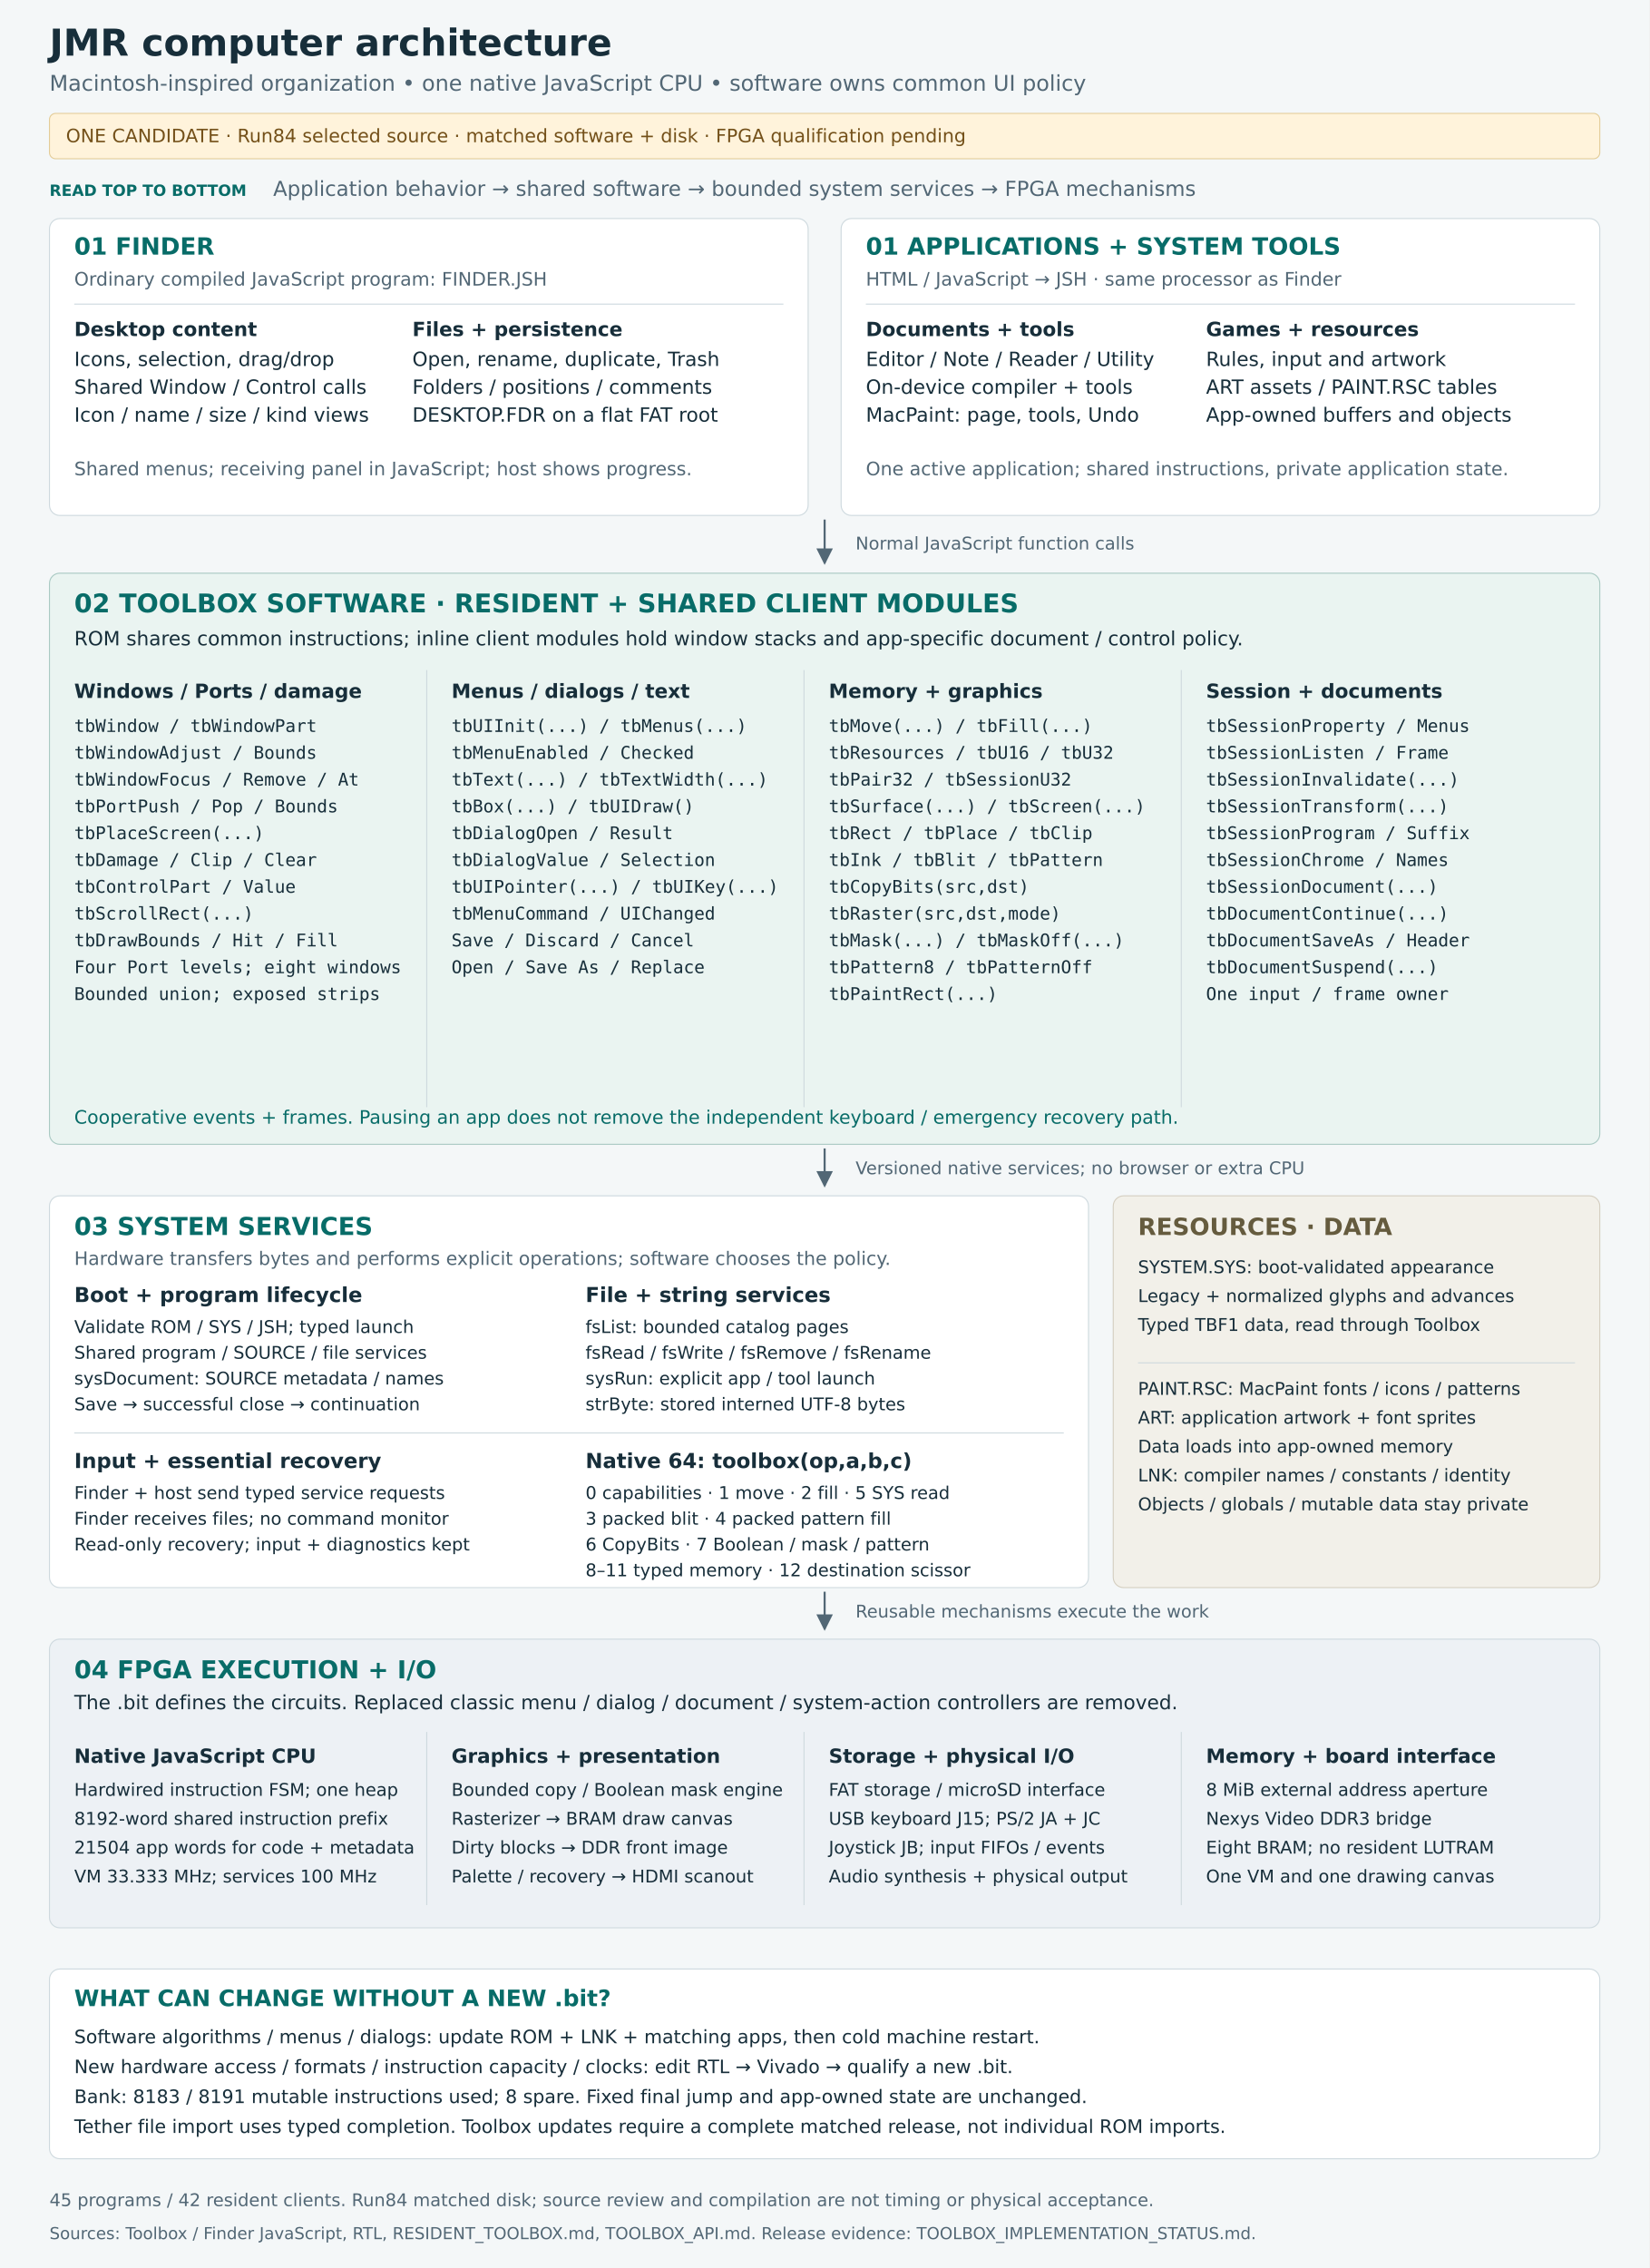
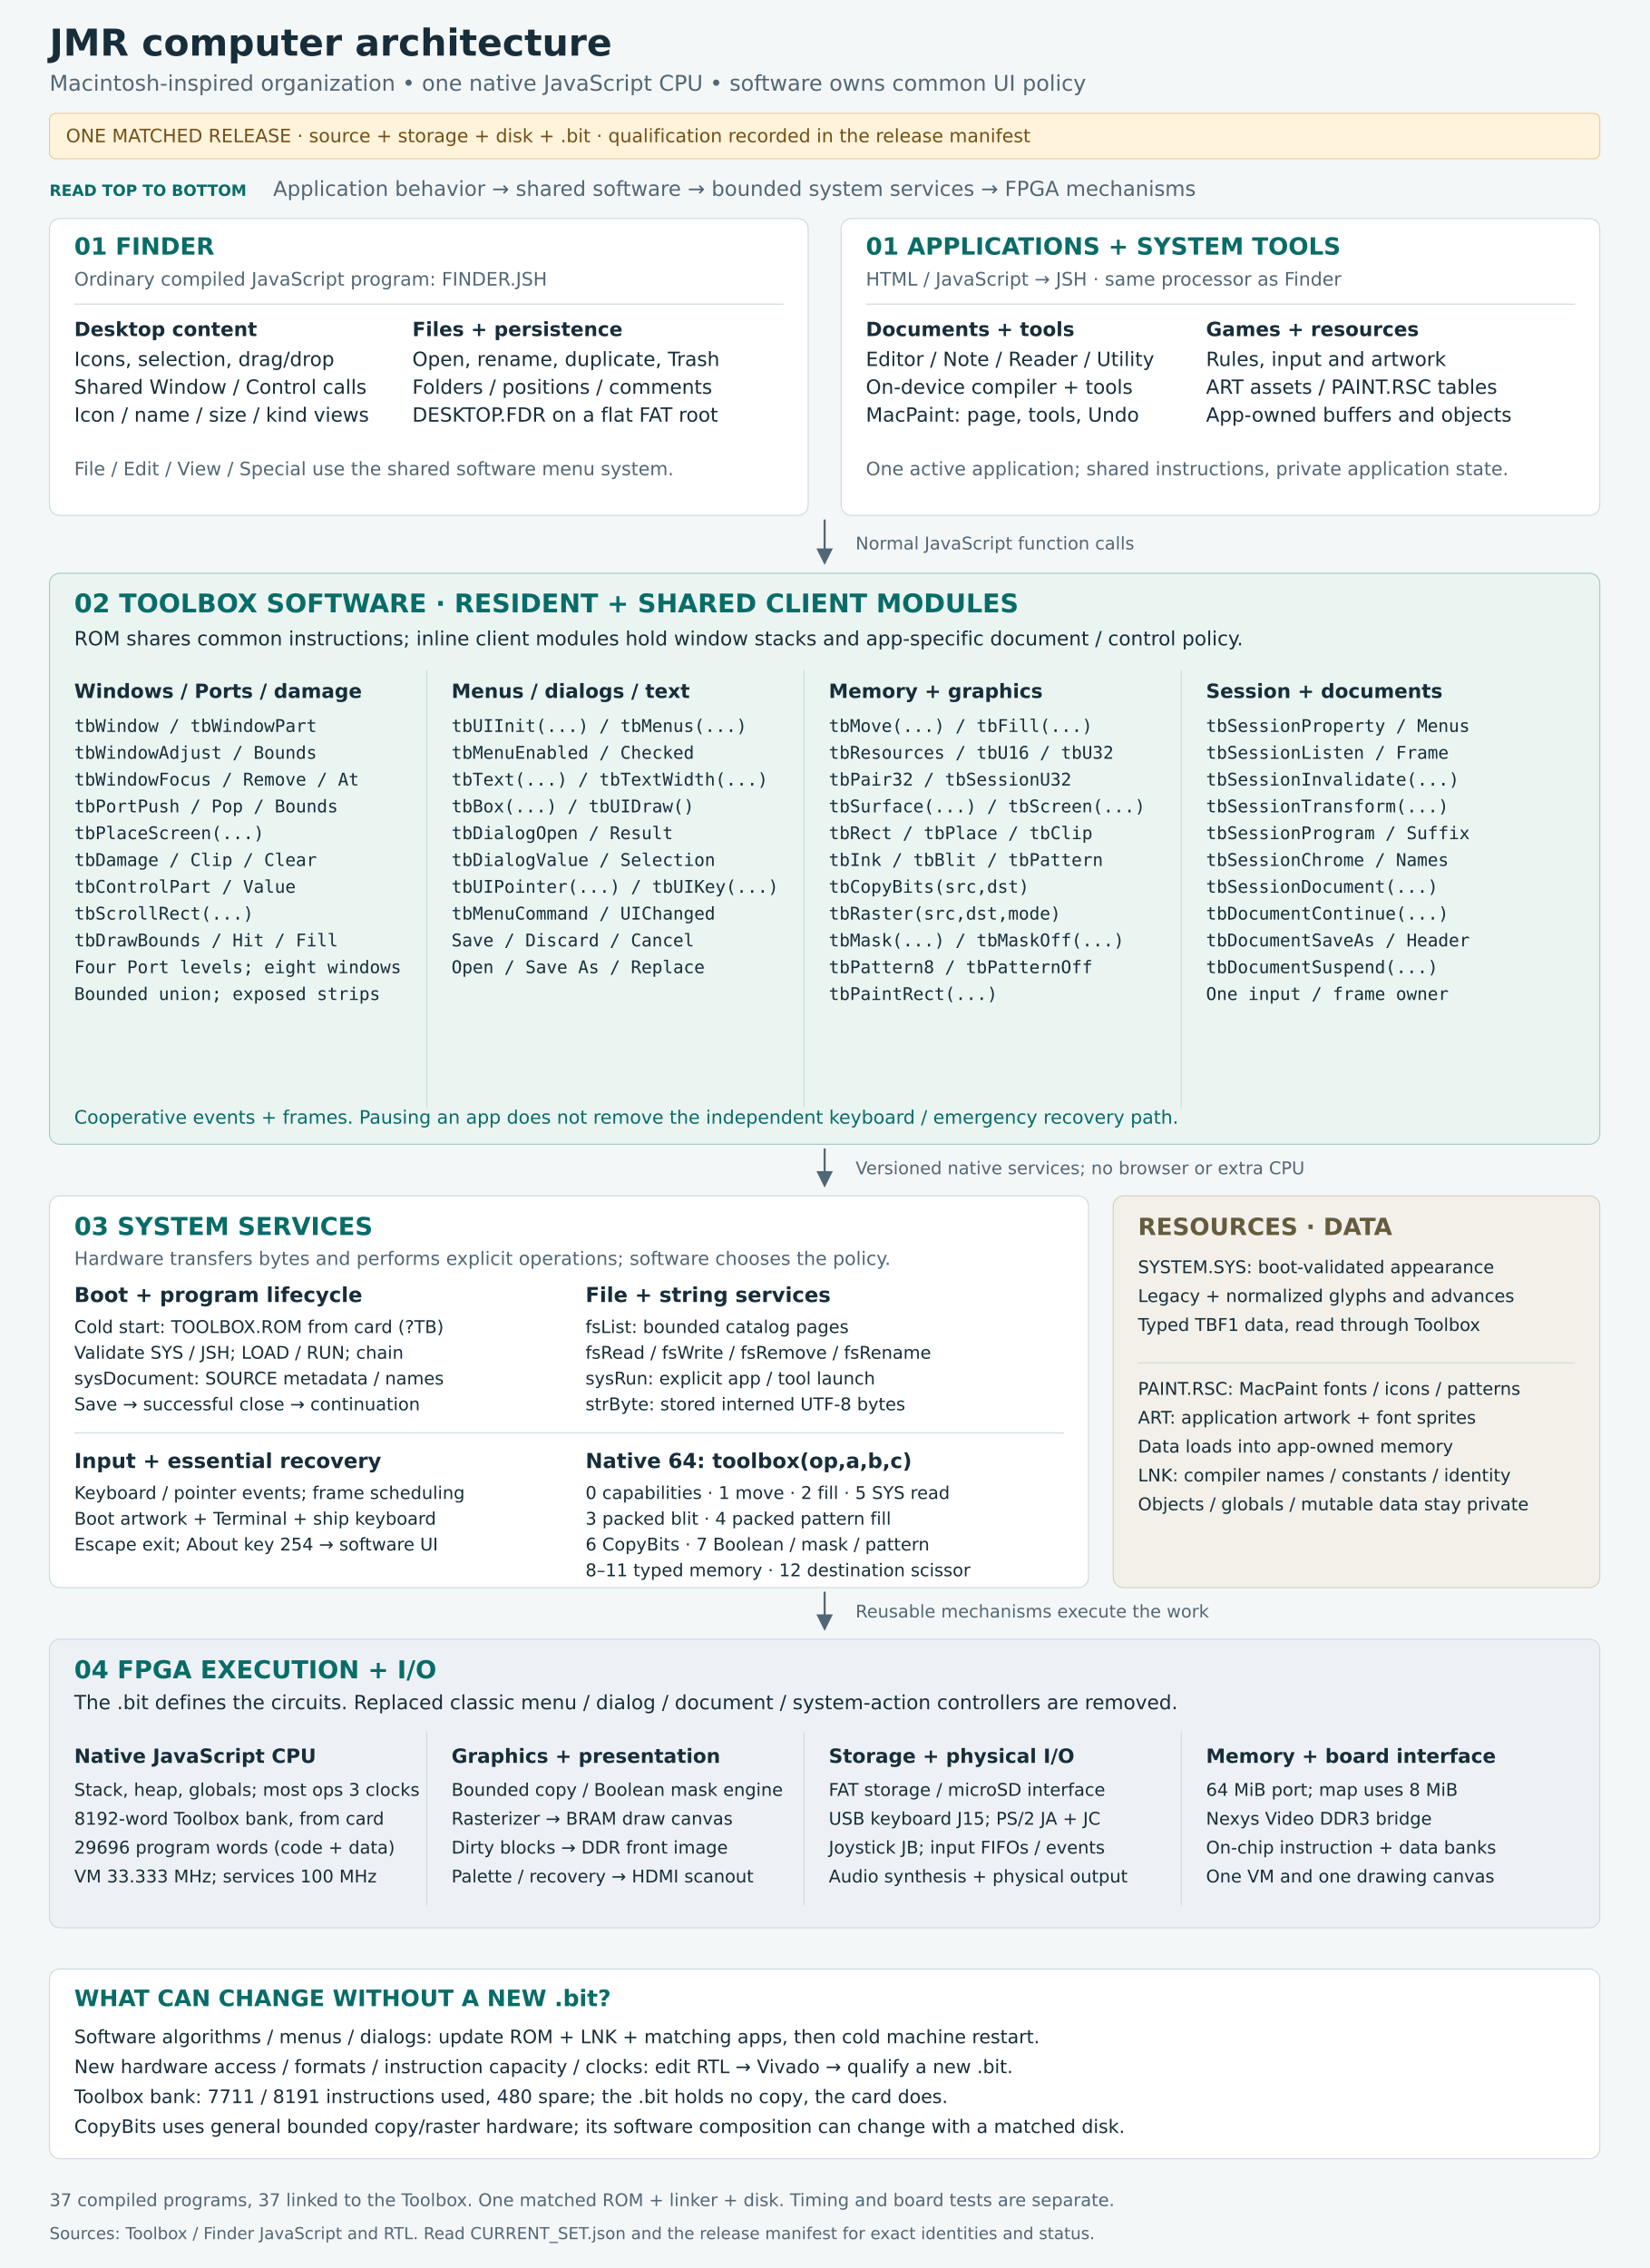
<svg xmlns="http://www.w3.org/2000/svg" width="1600" height="2200" viewBox="0 0 1600 2200" role="img" aria-labelledby="title desc">
  <defs>
    <marker id="arrow" markerWidth="8" markerHeight="8" refX="7" refY="4" orient="auto">
      <path d="M0 0 L8 4 L0 8" fill="#526775" />
    </marker>
  </defs>
  <rect x="0" y="0" width="1600" height="2200" rx="0" fill="#f4f7f8" stroke="none" />
  <text x="48" y="54" font-family="DejaVu Sans,sans-serif" font-size="36" font-weight="bold" fill="#172e3a">JMR computer architecture</text>
  <text x="48" y="88" font-family="DejaVu Sans,sans-serif" font-size="21" font-weight="normal" fill="#526775">Macintosh-inspired organization • one native JavaScript CPU • software owns common UI policy</text>
  <rect x="48" y="110" width="1504" height="44" rx="6" fill="#fff3db" stroke="#e3cc98" />
-   <text x="64" y="138" font-family="DejaVu Sans,sans-serif" font-size="18" font-weight="normal" fill="#735019">ONE CANDIDATE · Run84 selected source · matched software + disk · FPGA qualification pending</text>
+   <text x="64" y="138" font-family="DejaVu Sans,sans-serif" font-size="18" font-weight="normal" fill="#735019">ONE MATCHED RELEASE · source + storage + disk + .bit · qualification recorded in the release manifest</text>
  <text x="48" y="190" font-family="DejaVu Sans,sans-serif" font-size="15" font-weight="bold" fill="#086c68">READ TOP TO BOTTOM</text>
  <text x="265" y="190" font-family="DejaVu Sans,sans-serif" font-size="20" font-weight="normal" fill="#526775">Application behavior → shared software → bounded system services → FPGA mechanisms</text>
  <rect x="48" y="212" width="736" height="288" rx="10" fill="white" stroke="#ced9de" />
  <rect x="816" y="212" width="736" height="288" rx="10" fill="white" stroke="#ced9de" />
  <text x="72" y="247" font-family="DejaVu Sans,sans-serif" font-size="23" font-weight="bold" fill="#086c68">01   FINDER</text>
  <text x="840" y="247" font-family="DejaVu Sans,sans-serif" font-size="23" font-weight="bold" fill="#086c68">01   APPLICATIONS + SYSTEM TOOLS</text>
  <text x="72" y="277" font-family="DejaVu Sans,sans-serif" font-size="18" font-weight="normal" fill="#526775">Ordinary compiled JavaScript program: FINDER.JSH</text>
  <text x="840" y="277" font-family="DejaVu Sans,sans-serif" font-size="18" font-weight="normal" fill="#526775">HTML / JavaScript → JSH · same processor as Finder</text>
  <path d="M72 295 H760" stroke="#ced9de" />
  <path d="M840 295 H1528" stroke="#ced9de" />
  <text x="72" y="326" font-family="DejaVu Sans,sans-serif" font-size="19" font-weight="bold" fill="#172e3a">Desktop content</text>
  <text x="400" y="326" font-family="DejaVu Sans,sans-serif" font-size="19" font-weight="bold" fill="#172e3a">Files + persistence</text>
  <text x="72" y="355" font-family="DejaVu Sans,sans-serif" font-size="19" font-weight="normal" fill="#172e3a">Icons, selection, drag/drop</text>
  <text x="72" y="382" font-family="DejaVu Sans,sans-serif" font-size="19" font-weight="normal" fill="#172e3a">Shared Window / Control calls</text>
  <text x="72" y="409" font-family="DejaVu Sans,sans-serif" font-size="19" font-weight="normal" fill="#172e3a">Icon / name / size / kind views</text>
  <text x="400" y="355" font-family="DejaVu Sans,sans-serif" font-size="19" font-weight="normal" fill="#172e3a">Open, rename, duplicate, Trash</text>
  <text x="400" y="382" font-family="DejaVu Sans,sans-serif" font-size="19" font-weight="normal" fill="#172e3a">Folders / positions / comments</text>
  <text x="400" y="409" font-family="DejaVu Sans,sans-serif" font-size="19" font-weight="normal" fill="#172e3a">DESKTOP.FDR on a flat FAT root</text>
-   <text x="72" y="461" font-family="DejaVu Sans,sans-serif" font-size="18" font-weight="normal" fill="#526775">Shared menus; receiving panel in JavaScript; host shows progress.</text>
+   <text x="72" y="461" font-family="DejaVu Sans,sans-serif" font-size="18" font-weight="normal" fill="#526775">File / Edit / View / Special use the shared software menu system.</text>
  <text x="840" y="326" font-family="DejaVu Sans,sans-serif" font-size="19" font-weight="bold" fill="#172e3a">Documents + tools</text>
  <text x="1170" y="326" font-family="DejaVu Sans,sans-serif" font-size="19" font-weight="bold" fill="#172e3a">Games + resources</text>
  <text x="840" y="355" font-family="DejaVu Sans,sans-serif" font-size="19" font-weight="normal" fill="#172e3a">Editor / Note / Reader / Utility</text>
  <text x="840" y="382" font-family="DejaVu Sans,sans-serif" font-size="19" font-weight="normal" fill="#172e3a">On-device compiler + tools</text>
  <text x="840" y="409" font-family="DejaVu Sans,sans-serif" font-size="19" font-weight="normal" fill="#172e3a">MacPaint: page, tools, Undo</text>
  <text x="1170" y="355" font-family="DejaVu Sans,sans-serif" font-size="19" font-weight="normal" fill="#172e3a">Rules, input and artwork</text>
  <text x="1170" y="382" font-family="DejaVu Sans,sans-serif" font-size="19" font-weight="normal" fill="#172e3a">ART assets / PAINT.RSC tables</text>
  <text x="1170" y="409" font-family="DejaVu Sans,sans-serif" font-size="19" font-weight="normal" fill="#172e3a">App-owned buffers and objects</text>
  <text x="840" y="461" font-family="DejaVu Sans,sans-serif" font-size="18" font-weight="normal" fill="#526775">One active application; shared instructions, private application state.</text>
  <path d="M800 504 V546" stroke="#526775" stroke-width="2" marker-end="url(#arrow)" />
  <text x="830" y="533" font-family="DejaVu Sans,sans-serif" font-size="17" font-weight="normal" fill="#526775">Normal JavaScript function calls</text>
  <rect x="48" y="556" width="1504" height="554" rx="10" fill="#eaf4f1" stroke="#a9c9c3" />
  <text x="72" y="594" font-family="DejaVu Sans,sans-serif" font-size="25" font-weight="bold" fill="#086c68">02   TOOLBOX SOFTWARE · RESIDENT + SHARED CLIENT MODULES</text>
  <text x="72" y="626" font-family="DejaVu Sans,sans-serif" font-size="19" font-weight="normal" fill="#172e3a">ROM shares common instructions; inline client modules hold window stacks and app-specific document / control policy.</text>
  <path d="M414 650 L414 1074" stroke="#ced9de" />
  <path d="M780 650 L780 1074" stroke="#ced9de" />
  <path d="M1146 650 L1146 1074" stroke="#ced9de" />
  <text x="72" y="677" font-family="DejaVu Sans,sans-serif" font-size="19" font-weight="bold" fill="#172e3a">Windows / Ports / damage</text>
  <text x="72" y="710" font-family="DejaVu Sans Mono,sans-serif" font-size="17" font-weight="normal" fill="#172e3a">tbWindow / tbWindowPart</text>
  <text x="72" y="736" font-family="DejaVu Sans Mono,sans-serif" font-size="17" font-weight="normal" fill="#172e3a">tbWindowAdjust / Bounds</text>
  <text x="72" y="762" font-family="DejaVu Sans Mono,sans-serif" font-size="17" font-weight="normal" fill="#172e3a">tbWindowFocus / Remove / At</text>
  <text x="72" y="788" font-family="DejaVu Sans Mono,sans-serif" font-size="17" font-weight="normal" fill="#172e3a">tbPortPush / Pop / Bounds</text>
  <text x="72" y="814" font-family="DejaVu Sans Mono,sans-serif" font-size="17" font-weight="normal" fill="#172e3a">tbPlaceScreen(...)</text>
  <text x="72" y="840" font-family="DejaVu Sans Mono,sans-serif" font-size="17" font-weight="normal" fill="#172e3a">tbDamage / Clip / Clear</text>
  <text x="72" y="866" font-family="DejaVu Sans Mono,sans-serif" font-size="17" font-weight="normal" fill="#172e3a">tbControlPart / Value</text>
  <text x="72" y="892" font-family="DejaVu Sans Mono,sans-serif" font-size="17" font-weight="normal" fill="#172e3a">tbScrollRect(...)</text>
  <text x="72" y="918" font-family="DejaVu Sans Mono,sans-serif" font-size="17" font-weight="normal" fill="#172e3a">tbDrawBounds / Hit / Fill</text>
  <text x="72" y="944" font-family="DejaVu Sans Mono,sans-serif" font-size="17" font-weight="normal" fill="#172e3a">Four Port levels; eight windows</text>
  <text x="72" y="970" font-family="DejaVu Sans Mono,sans-serif" font-size="17" font-weight="normal" fill="#172e3a">Bounded union; exposed strips</text>
  <text x="438" y="677" font-family="DejaVu Sans,sans-serif" font-size="19" font-weight="bold" fill="#172e3a">Menus / dialogs / text</text>
  <text x="438" y="710" font-family="DejaVu Sans Mono,sans-serif" font-size="17" font-weight="normal" fill="#172e3a">tbUIInit(...) / tbMenus(...)</text>
  <text x="438" y="736" font-family="DejaVu Sans Mono,sans-serif" font-size="17" font-weight="normal" fill="#172e3a">tbMenuEnabled / Checked</text>
  <text x="438" y="762" font-family="DejaVu Sans Mono,sans-serif" font-size="17" font-weight="normal" fill="#172e3a">tbText(...) / tbTextWidth(...)</text>
  <text x="438" y="788" font-family="DejaVu Sans Mono,sans-serif" font-size="17" font-weight="normal" fill="#172e3a">tbBox(...) / tbUIDraw()</text>
  <text x="438" y="814" font-family="DejaVu Sans Mono,sans-serif" font-size="17" font-weight="normal" fill="#172e3a">tbDialogOpen / Result</text>
  <text x="438" y="840" font-family="DejaVu Sans Mono,sans-serif" font-size="17" font-weight="normal" fill="#172e3a">tbDialogValue / Selection</text>
  <text x="438" y="866" font-family="DejaVu Sans Mono,sans-serif" font-size="17" font-weight="normal" fill="#172e3a">tbUIPointer(...) / tbUIKey(...)</text>
  <text x="438" y="892" font-family="DejaVu Sans Mono,sans-serif" font-size="17" font-weight="normal" fill="#172e3a">tbMenuCommand / UIChanged</text>
  <text x="438" y="918" font-family="DejaVu Sans Mono,sans-serif" font-size="17" font-weight="normal" fill="#172e3a">Save / Discard / Cancel</text>
  <text x="438" y="944" font-family="DejaVu Sans Mono,sans-serif" font-size="17" font-weight="normal" fill="#172e3a">Open / Save As / Replace</text>
  <text x="804" y="677" font-family="DejaVu Sans,sans-serif" font-size="19" font-weight="bold" fill="#172e3a">Memory + graphics</text>
  <text x="804" y="710" font-family="DejaVu Sans Mono,sans-serif" font-size="17" font-weight="normal" fill="#172e3a">tbMove(...) / tbFill(...)</text>
  <text x="804" y="736" font-family="DejaVu Sans Mono,sans-serif" font-size="17" font-weight="normal" fill="#172e3a">tbResources / tbU16 / tbU32</text>
  <text x="804" y="762" font-family="DejaVu Sans Mono,sans-serif" font-size="17" font-weight="normal" fill="#172e3a">tbPair32 / tbSessionU32</text>
  <text x="804" y="788" font-family="DejaVu Sans Mono,sans-serif" font-size="17" font-weight="normal" fill="#172e3a">tbSurface(...) / tbScreen(...)</text>
  <text x="804" y="814" font-family="DejaVu Sans Mono,sans-serif" font-size="17" font-weight="normal" fill="#172e3a">tbRect / tbPlace / tbClip</text>
  <text x="804" y="840" font-family="DejaVu Sans Mono,sans-serif" font-size="17" font-weight="normal" fill="#172e3a">tbInk / tbBlit / tbPattern</text>
  <text x="804" y="866" font-family="DejaVu Sans Mono,sans-serif" font-size="17" font-weight="normal" fill="#172e3a">tbCopyBits(src,dst)</text>
  <text x="804" y="892" font-family="DejaVu Sans Mono,sans-serif" font-size="17" font-weight="normal" fill="#172e3a">tbRaster(src,dst,mode)</text>
  <text x="804" y="918" font-family="DejaVu Sans Mono,sans-serif" font-size="17" font-weight="normal" fill="#172e3a">tbMask(...) / tbMaskOff(...)</text>
  <text x="804" y="944" font-family="DejaVu Sans Mono,sans-serif" font-size="17" font-weight="normal" fill="#172e3a">tbPattern8 / tbPatternOff</text>
  <text x="804" y="970" font-family="DejaVu Sans Mono,sans-serif" font-size="17" font-weight="normal" fill="#172e3a">tbPaintRect(...)</text>
  <text x="1170" y="677" font-family="DejaVu Sans,sans-serif" font-size="19" font-weight="bold" fill="#172e3a">Session + documents</text>
  <text x="1170" y="710" font-family="DejaVu Sans Mono,sans-serif" font-size="17" font-weight="normal" fill="#172e3a">tbSessionProperty / Menus</text>
  <text x="1170" y="736" font-family="DejaVu Sans Mono,sans-serif" font-size="17" font-weight="normal" fill="#172e3a">tbSessionListen / Frame</text>
  <text x="1170" y="762" font-family="DejaVu Sans Mono,sans-serif" font-size="17" font-weight="normal" fill="#172e3a">tbSessionInvalidate(...)</text>
  <text x="1170" y="788" font-family="DejaVu Sans Mono,sans-serif" font-size="17" font-weight="normal" fill="#172e3a">tbSessionTransform(...)</text>
  <text x="1170" y="814" font-family="DejaVu Sans Mono,sans-serif" font-size="17" font-weight="normal" fill="#172e3a">tbSessionProgram / Suffix</text>
  <text x="1170" y="840" font-family="DejaVu Sans Mono,sans-serif" font-size="17" font-weight="normal" fill="#172e3a">tbSessionChrome / Names</text>
  <text x="1170" y="866" font-family="DejaVu Sans Mono,sans-serif" font-size="17" font-weight="normal" fill="#172e3a">tbSessionDocument(...)</text>
  <text x="1170" y="892" font-family="DejaVu Sans Mono,sans-serif" font-size="17" font-weight="normal" fill="#172e3a">tbDocumentContinue(...)</text>
  <text x="1170" y="918" font-family="DejaVu Sans Mono,sans-serif" font-size="17" font-weight="normal" fill="#172e3a">tbDocumentSaveAs / Header</text>
  <text x="1170" y="944" font-family="DejaVu Sans Mono,sans-serif" font-size="17" font-weight="normal" fill="#172e3a">tbDocumentSuspend(...)</text>
  <text x="1170" y="970" font-family="DejaVu Sans Mono,sans-serif" font-size="17" font-weight="normal" fill="#172e3a">One input / frame owner</text>
  <text x="72" y="1090" font-family="DejaVu Sans,sans-serif" font-size="18" font-weight="normal" fill="#086c68">Cooperative events + frames. Pausing an app does not remove the independent keyboard / emergency recovery path.</text>
  <path d="M800 1114 V1150" stroke="#526775" stroke-width="2" marker-end="url(#arrow)" />
  <text x="830" y="1139" font-family="DejaVu Sans,sans-serif" font-size="17" font-weight="normal" fill="#526775">Versioned native services; no browser or extra CPU</text>
  <rect x="48" y="1160" width="1008" height="380" rx="10" fill="white" stroke="#ced9de" />
  <rect x="1080" y="1160" width="472" height="380" rx="10" fill="#f2f0e9" stroke="#d4cec0" />
  <text x="72" y="1198" font-family="DejaVu Sans,sans-serif" font-size="24" font-weight="bold" fill="#086c68">03   SYSTEM SERVICES</text>
  <text x="72" y="1227" font-family="DejaVu Sans,sans-serif" font-size="18" font-weight="normal" fill="#526775">Hardware transfers bytes and performs explicit operations; software chooses the policy.</text>
  <text x="72" y="1263" font-family="DejaVu Sans,sans-serif" font-size="20" font-weight="bold" fill="#172e3a">Boot + program lifecycle</text>
-   <text x="72" y="1293" font-family="DejaVu Sans,sans-serif" font-size="17" font-weight="normal" fill="#172e3a">Validate ROM / SYS / JSH; typed launch</text>
-   <text x="72" y="1318" font-family="DejaVu Sans,sans-serif" font-size="17" font-weight="normal" fill="#172e3a">Shared program / SOURCE / file services</text>
+   <text x="72" y="1293" font-family="DejaVu Sans,sans-serif" font-size="17" font-weight="normal" fill="#172e3a">Cold start: TOOLBOX.ROM from card (?TB)</text>
+   <text x="72" y="1318" font-family="DejaVu Sans,sans-serif" font-size="17" font-weight="normal" fill="#172e3a">Validate SYS / JSH; LOAD / RUN; chain</text>
  <text x="72" y="1343" font-family="DejaVu Sans,sans-serif" font-size="17" font-weight="normal" fill="#172e3a">sysDocument: SOURCE metadata / names</text>
  <text x="72" y="1368" font-family="DejaVu Sans,sans-serif" font-size="17" font-weight="normal" fill="#172e3a">Save → successful close → continuation</text>
  <text x="568" y="1263" font-family="DejaVu Sans,sans-serif" font-size="20" font-weight="bold" fill="#172e3a">File + string services</text>
  <text x="568" y="1293" font-family="DejaVu Sans,sans-serif" font-size="17" font-weight="normal" fill="#172e3a">fsList: bounded catalog pages</text>
  <text x="568" y="1318" font-family="DejaVu Sans,sans-serif" font-size="17" font-weight="normal" fill="#172e3a">fsRead / fsWrite / fsRemove / fsRename</text>
  <text x="568" y="1343" font-family="DejaVu Sans,sans-serif" font-size="17" font-weight="normal" fill="#172e3a">sysRun: explicit app / tool launch</text>
  <text x="568" y="1368" font-family="DejaVu Sans,sans-serif" font-size="17" font-weight="normal" fill="#172e3a">strByte: stored interned UTF-8 bytes</text>
  <path d="M72 1390 H1032" stroke="#ced9de" />
  <text x="72" y="1424" font-family="DejaVu Sans,sans-serif" font-size="20" font-weight="bold" fill="#172e3a">Input + essential recovery</text>
-   <text x="72" y="1454" font-family="DejaVu Sans,sans-serif" font-size="17" font-weight="normal" fill="#172e3a">Finder + host send typed service requests</text>
-   <text x="72" y="1479" font-family="DejaVu Sans,sans-serif" font-size="17" font-weight="normal" fill="#172e3a">Finder receives files; no command monitor</text>
-   <text x="72" y="1504" font-family="DejaVu Sans,sans-serif" font-size="17" font-weight="normal" fill="#172e3a">Read-only recovery; input + diagnostics kept</text>
+   <text x="72" y="1454" font-family="DejaVu Sans,sans-serif" font-size="17" font-weight="normal" fill="#172e3a">Keyboard / pointer events; frame scheduling</text>
+   <text x="72" y="1479" font-family="DejaVu Sans,sans-serif" font-size="17" font-weight="normal" fill="#172e3a">Boot artwork + Terminal + ship keyboard</text>
+   <text x="72" y="1504" font-family="DejaVu Sans,sans-serif" font-size="17" font-weight="normal" fill="#172e3a">Escape exit; About key 254 → software UI</text>
  <text x="568" y="1424" font-family="DejaVu Sans,sans-serif" font-size="20" font-weight="bold" fill="#172e3a">Native 64: toolbox(op,a,b,c)</text>
  <text x="568" y="1454" font-family="DejaVu Sans,sans-serif" font-size="17" font-weight="normal" fill="#172e3a">0 capabilities · 1 move · 2 fill · 5 SYS read</text>
  <text x="568" y="1479" font-family="DejaVu Sans,sans-serif" font-size="17" font-weight="normal" fill="#172e3a">3 packed blit · 4 packed pattern fill</text>
  <text x="568" y="1504" font-family="DejaVu Sans,sans-serif" font-size="17" font-weight="normal" fill="#172e3a">6 CopyBits · 7 Boolean / mask / pattern</text>
  <text x="568" y="1529" font-family="DejaVu Sans,sans-serif" font-size="17" font-weight="normal" fill="#172e3a">8–11 typed memory · 12 destination scissor</text>
  <text x="1104" y="1198" font-family="DejaVu Sans,sans-serif" font-size="23" font-weight="bold" fill="#655b3e">RESOURCES · DATA</text>
  <text x="1104" y="1235" font-family="DejaVu Sans,sans-serif" font-size="17" font-weight="normal" fill="#172e3a">SYSTEM.SYS: boot-validated appearance</text>
  <text x="1104" y="1263" font-family="DejaVu Sans,sans-serif" font-size="17" font-weight="normal" fill="#172e3a">Legacy + normalized glyphs and advances</text>
  <text x="1104" y="1291" font-family="DejaVu Sans,sans-serif" font-size="17" font-weight="normal" fill="#172e3a">Typed TBF1 data, read through Toolbox</text>
  <path d="M1104 1322 H1528" stroke="#ced9de" />
  <text x="1104" y="1353" font-family="DejaVu Sans,sans-serif" font-size="17" font-weight="normal" fill="#172e3a">PAINT.RSC: MacPaint fonts / icons / patterns</text>
  <text x="1104" y="1381" font-family="DejaVu Sans,sans-serif" font-size="17" font-weight="normal" fill="#172e3a">ART: application artwork + font sprites</text>
  <text x="1104" y="1409" font-family="DejaVu Sans,sans-serif" font-size="17" font-weight="normal" fill="#172e3a">Data loads into app-owned memory</text>
  <text x="1104" y="1437" font-family="DejaVu Sans,sans-serif" font-size="17" font-weight="normal" fill="#172e3a">LNK: compiler names / constants / identity</text>
  <text x="1104" y="1465" font-family="DejaVu Sans,sans-serif" font-size="17" font-weight="normal" fill="#172e3a">Objects / globals / mutable data stay private</text>
  <path d="M800 1544 V1580" stroke="#526775" stroke-width="2" marker-end="url(#arrow)" />
  <text x="830" y="1569" font-family="DejaVu Sans,sans-serif" font-size="17" font-weight="normal" fill="#526775">Reusable mechanisms execute the work</text>
  <rect x="48" y="1590" width="1504" height="280" rx="10" fill="#edf1f5" stroke="#ced9de" />
  <text x="72" y="1628" font-family="DejaVu Sans,sans-serif" font-size="24" font-weight="bold" fill="#086c68">04   FPGA EXECUTION + I/O</text>
  <text x="72" y="1658" font-family="DejaVu Sans,sans-serif" font-size="19" font-weight="normal" fill="#172e3a">The .bit defines the circuits. Replaced classic menu / dialog / document / system-action controllers are removed.</text>
  <path d="M414 1680 L414 1848" stroke="#ced9de" />
  <path d="M780 1680 L780 1848" stroke="#ced9de" />
  <path d="M1146 1680 L1146 1848" stroke="#ced9de" />
  <text x="72" y="1710" font-family="DejaVu Sans,sans-serif" font-size="19" font-weight="bold" fill="#172e3a">Native JavaScript CPU</text>
-   <text x="72" y="1742" font-family="DejaVu Sans,sans-serif" font-size="17" font-weight="normal" fill="#172e3a">Hardwired instruction FSM; one heap</text>
-   <text x="72" y="1770" font-family="DejaVu Sans,sans-serif" font-size="17" font-weight="normal" fill="#172e3a">8192-word shared instruction prefix</text>
-   <text x="72" y="1798" font-family="DejaVu Sans,sans-serif" font-size="17" font-weight="normal" fill="#172e3a">21504 app words for code + metadata</text>
+   <text x="72" y="1742" font-family="DejaVu Sans,sans-serif" font-size="17" font-weight="normal" fill="#172e3a">Stack, heap, globals; most ops 3 clocks</text>
+   <text x="72" y="1770" font-family="DejaVu Sans,sans-serif" font-size="17" font-weight="normal" fill="#172e3a">8192-word Toolbox bank, from card</text>
+   <text x="72" y="1798" font-family="DejaVu Sans,sans-serif" font-size="17" font-weight="normal" fill="#172e3a">29696 program words (code + data)</text>
  <text x="72" y="1826" font-family="DejaVu Sans,sans-serif" font-size="17" font-weight="normal" fill="#172e3a">VM 33.333 MHz; services 100 MHz</text>
  <text x="438" y="1710" font-family="DejaVu Sans,sans-serif" font-size="19" font-weight="bold" fill="#172e3a">Graphics + presentation</text>
  <text x="438" y="1742" font-family="DejaVu Sans,sans-serif" font-size="17" font-weight="normal" fill="#172e3a">Bounded copy / Boolean mask engine</text>
  <text x="438" y="1770" font-family="DejaVu Sans,sans-serif" font-size="17" font-weight="normal" fill="#172e3a">Rasterizer → BRAM draw canvas</text>
  <text x="438" y="1798" font-family="DejaVu Sans,sans-serif" font-size="17" font-weight="normal" fill="#172e3a">Dirty blocks → DDR front image</text>
  <text x="438" y="1826" font-family="DejaVu Sans,sans-serif" font-size="17" font-weight="normal" fill="#172e3a">Palette / recovery → HDMI scanout</text>
  <text x="804" y="1710" font-family="DejaVu Sans,sans-serif" font-size="19" font-weight="bold" fill="#172e3a">Storage + physical I/O</text>
  <text x="804" y="1742" font-family="DejaVu Sans,sans-serif" font-size="17" font-weight="normal" fill="#172e3a">FAT storage / microSD interface</text>
  <text x="804" y="1770" font-family="DejaVu Sans,sans-serif" font-size="17" font-weight="normal" fill="#172e3a">USB keyboard J15; PS/2 JA + JC</text>
  <text x="804" y="1798" font-family="DejaVu Sans,sans-serif" font-size="17" font-weight="normal" fill="#172e3a">Joystick JB; input FIFOs / events</text>
  <text x="804" y="1826" font-family="DejaVu Sans,sans-serif" font-size="17" font-weight="normal" fill="#172e3a">Audio synthesis + physical output</text>
  <text x="1170" y="1710" font-family="DejaVu Sans,sans-serif" font-size="19" font-weight="bold" fill="#172e3a">Memory + board interface</text>
-   <text x="1170" y="1742" font-family="DejaVu Sans,sans-serif" font-size="17" font-weight="normal" fill="#172e3a">8 MiB external address aperture</text>
+   <text x="1170" y="1742" font-family="DejaVu Sans,sans-serif" font-size="17" font-weight="normal" fill="#172e3a">64 MiB port; map uses 8 MiB</text>
  <text x="1170" y="1770" font-family="DejaVu Sans,sans-serif" font-size="17" font-weight="normal" fill="#172e3a">Nexys Video DDR3 bridge</text>
-   <text x="1170" y="1798" font-family="DejaVu Sans,sans-serif" font-size="17" font-weight="normal" fill="#172e3a">Eight BRAM; no resident LUTRAM</text>
+   <text x="1170" y="1798" font-family="DejaVu Sans,sans-serif" font-size="17" font-weight="normal" fill="#172e3a">On-chip instruction + data banks</text>
  <text x="1170" y="1826" font-family="DejaVu Sans,sans-serif" font-size="17" font-weight="normal" fill="#172e3a">One VM and one drawing canvas</text>
  <rect x="48" y="1910" width="1504" height="184" rx="10" fill="white" stroke="#ced9de" />
  <text x="72" y="1946" font-family="DejaVu Sans,sans-serif" font-size="22" font-weight="bold" fill="#086c68">WHAT CAN CHANGE WITHOUT A NEW .bit?</text>
  <text x="72" y="1982" font-family="DejaVu Sans,sans-serif" font-size="18" font-weight="normal" fill="#172e3a">Software algorithms / menus / dialogs: update ROM + LNK + matching apps, then cold machine restart.</text>
  <text x="72" y="2011" font-family="DejaVu Sans,sans-serif" font-size="18" font-weight="normal" fill="#172e3a">New hardware access / formats / instruction capacity / clocks: edit RTL → Vivado → qualify a new .bit.</text>
-   <text x="72" y="2040" font-family="DejaVu Sans,sans-serif" font-size="18" font-weight="normal" fill="#172e3a">Bank: 8183 / 8191 mutable instructions used; 8 spare. Fixed final jump and app-owned state are unchanged.</text>
-   <text x="72" y="2069" font-family="DejaVu Sans,sans-serif" font-size="18" font-weight="normal" fill="#172e3a">Tether file import uses typed completion. Toolbox updates require a complete matched release, not individual ROM imports.</text>
-   <text x="48" y="2140" font-family="DejaVu Sans,sans-serif" font-size="17" font-weight="normal" fill="#526775">45 programs / 42 resident clients. Run84 matched disk; source review and compilation are not timing or physical acceptance.</text>
-   <text x="48" y="2172" font-family="DejaVu Sans,sans-serif" font-size="16" font-weight="normal" fill="#526775">Sources: Toolbox / Finder JavaScript, RTL, RESIDENT_TOOLBOX.md, TOOLBOX_API.md. Release evidence: TOOLBOX_IMPLEMENTATION_STATUS.md.</text>
+   <text x="72" y="2040" font-family="DejaVu Sans,sans-serif" font-size="18" font-weight="normal" fill="#172e3a">Toolbox bank: 7711 / 8191 instructions used, 480 spare; the .bit holds no copy, the card does.</text>
+   <text x="72" y="2069" font-family="DejaVu Sans,sans-serif" font-size="18" font-weight="normal" fill="#172e3a">CopyBits uses general bounded copy/raster hardware; its software composition can change with a matched disk.</text>
+   <text x="48" y="2140" font-family="DejaVu Sans,sans-serif" font-size="17" font-weight="normal" fill="#526775">37 compiled programs, 37 linked to the Toolbox. One matched ROM + linker + disk. Timing and board tests are separate.</text>
+   <text x="48" y="2172" font-family="DejaVu Sans,sans-serif" font-size="16" font-weight="normal" fill="#526775">Sources: Toolbox / Finder JavaScript and RTL. Read CURRENT_SET.json and the release manifest for exact identities and status.</text>
</svg>
